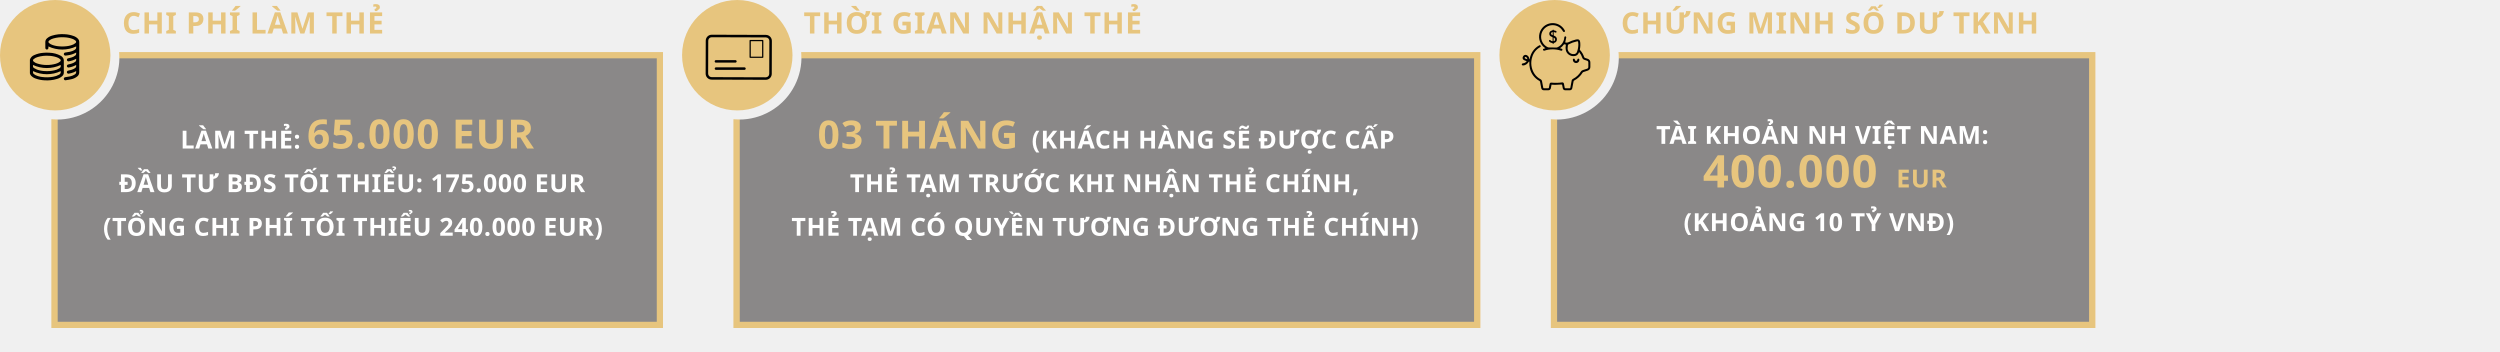
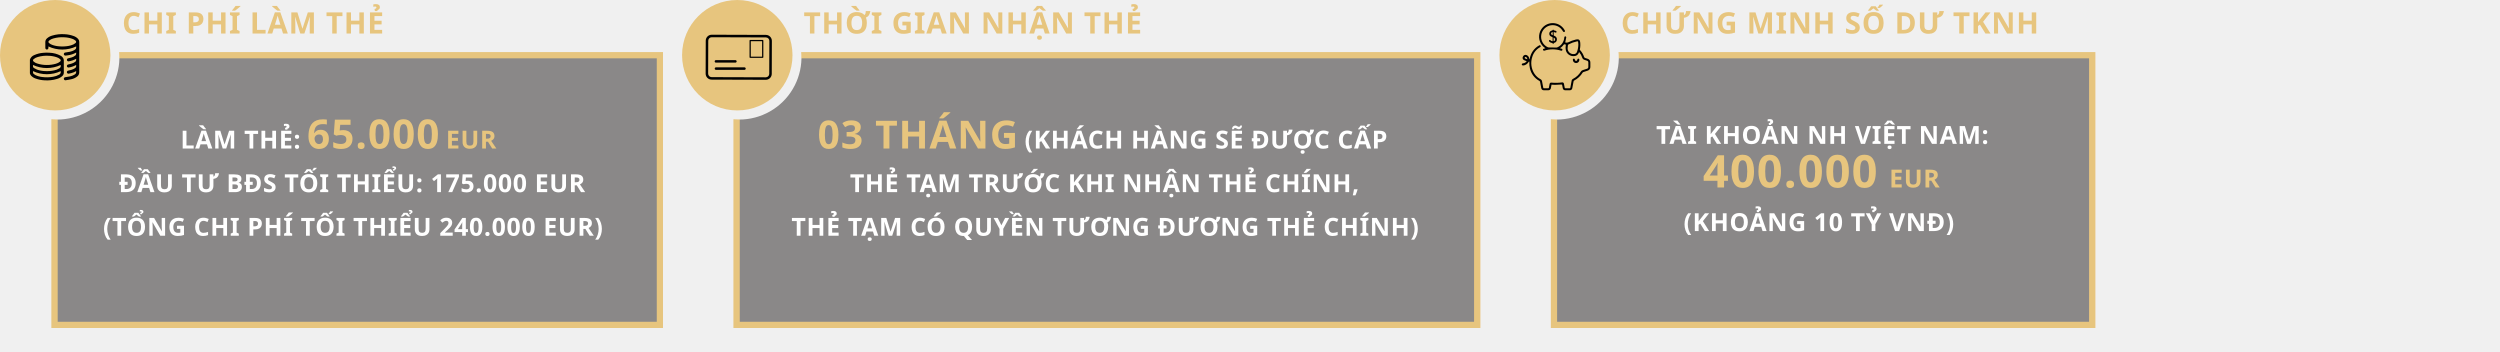
<svg xmlns="http://www.w3.org/2000/svg" width="1605.657" height="225.455" viewBox="0 0 1605.657 225.455">
  <defs>
    <clipPath id="clip-path">
      <path id="Path_6" data-name="Path 6" d="M3514.367,389.769a40.03,40.03,0,0,1-45.915,51.112v149.4h613.642V389.769Z" fill="none" />
    </clipPath>
    <clipPath id="clip-path-2">
      <path id="Path_11" data-name="Path 11" d="M4039.316,389.769a40.03,40.03,0,0,1-45.916,51.112v149.4h613.643V389.769Z" fill="none" />
    </clipPath>
    <clipPath id="clip-path-3">
      <path id="Path_15" data-name="Path 15" d="M3076.3,389.769a40.03,40.03,0,0,1-45.915,51.112v149.4h613.642V389.769Z" fill="none" />
    </clipPath>
  </defs>
  <g id="Group_70" data-name="Group 70" transform="translate(-277.49 -364.827)">
    <g id="Group_6" data-name="Group 6" transform="translate(-2723.896)">
      <g id="Group_2" data-name="Group 2">
        <g id="Group_1" data-name="Group 1">
          <path id="Path_1" data-name="Path 1" d="M3510.383,400.291a35.464,35.464,0,1,1-35.463-35.464,35.462,35.462,0,0,1,35.463,35.464" fill="#e7c57e" />
          <path id="Path_2" data-name="Path 2" d="M3493.225,416.086a3.836,3.836,0,0,0,3.832-3.82l.071-21.182a3.842,3.842,0,0,0-3.821-3.846l-34.8-.113h-.013a3.838,3.838,0,0,0-3.835,3.819l-.068,21.183a3.833,3.833,0,0,0,3.819,3.845l34.8.114Zm-33.373-1.7h-1.346v-.024h-.088a2.218,2.218,0,0,1-2.211-2.224l.07-21.182a2.22,2.22,0,0,1,2.22-2.211h.006l34.8.113a2.222,2.222,0,0,1,2.211,2.226l-.07,21.183a2.22,2.22,0,0,1-2.218,2.211h-.009l-33.364-.109Z" />
          <path id="Path_3" data-name="Path 3" d="M3491.253,390.483h-8.068a.4.4,0,0,0-.4.4v10.719a.4.4,0,0,0,.4.4h8.068a.4.4,0,0,0,.4-.4V390.886a.4.4,0,0,0-.4-.4m-.4,10.719h-7.261V391.29h7.261Z" />
          <path id="Path_4" data-name="Path 4" d="M3461.2,405.054h12.506a.806.806,0,0,0,0-1.612H3461.2a.806.806,0,0,0,0,1.612" />
          <path id="Path_5" data-name="Path 5" d="M3479.554,408.08H3461.2a.807.807,0,0,0,0,1.613h18.356a.807.807,0,0,0,0-1.613" />
        </g>
      </g>
      <g id="Group_4" data-name="Group 4">
        <g id="Group_3" data-name="Group 3" clip-path="url(#clip-path)">
          <rect id="Rectangle_3" data-name="Rectangle 3" width="475.619" height="173.198" transform="translate(3474.511 400.291)" fill="none" stroke="#e7c57e" stroke-miterlimit="10" stroke-width="4" />
          <rect id="Rectangle_4" data-name="Rectangle 4" width="475.619" height="173.198" transform="translate(3474.511 400.291)" fill="#231f20" stroke="#e7c57e" stroke-miterlimit="10" stroke-width="4" opacity="0.5" />
        </g>
      </g>
      <text id="THỜI_GIAN_NHẬN_THẺ" data-name="THỜI GIAN NHẬN THẺ" transform="translate(3517.511 367.367)" fill="#e7c57e" font-size="19" font-family="Mulish-ExtraBold, Mulish" font-weight="800" letter-spacing="0.028em">
        <tspan x="0" y="19">THỜI GIAN NHẬN THẺ</tspan>
      </text>
      <g id="Group_5" data-name="Group 5">
        <text id="_03_THÁNG_KHÁCH_HÀNG_SẼ_ĐƯỢC_CẤP_THẺ_TẠM_TRƯỚC_KHI_NHẬN_THẺ_CHÍNH_THẺ_TẠM_CÓ_QUYỀN_TƯƠNG_ĐƯƠNG_THẺ_CHÍNH_" data-name="03 THÁNG (KHÁCH HÀNG SẼ ĐƯỢC CẤP THẺ TẠM TRƯỚC KHI NHẬN THẺ CHÍNH, THẺ TẠM CÓ QUYỀN TƯƠNG ĐƯƠNG THẺ CHÍNH)" transform="translate(3474.511 444.236)" fill="#e7c57e" font-size="16" font-family="Mulish-ExtraBold, Mulish" font-weight="800" letter-spacing="0.025em">
          <tspan x="52" y="16" font-size="25">03 THÁNG</tspan>
-           <tspan y="16" xml:space="preserve" fill="#fff"> (KHÁCH HÀNG SẼ ĐƯỢC CẤP </tspan>
+           <tspan y="16" xml:space="preserve" fill="#fff">(KHÁCH HÀNG SẼ ĐƯỢC CẤP </tspan>
          <tspan fill="#fff">
            <tspan x="72.738" y="44">THẺ TẠM TRƯỚC KHI NHẬN THẺ CHÍNH,</tspan>
            <tspan x="35.178" y="72">THẺ TẠM CÓ QUYỀN TƯƠNG ĐƯƠNG THẺ CHÍNH)</tspan>
          </tspan>
        </text>
      </g>
    </g>
    <g id="Group_15" data-name="Group 15" transform="translate(-2723.896)">
      <g id="Group_9" data-name="Group 9">
        <g id="Group_8" data-name="Group 8">
          <path id="Path_7" data-name="Path 7" d="M4035.331,400.291a35.464,35.464,0,1,1-35.463-35.464,35.461,35.461,0,0,1,35.463,35.464" fill="#e7c57e" />
          <g id="Group_7" data-name="Group 7">
            <path id="Path_8" data-name="Path 8" d="M4021.141,402.6c-.552-.193-1.11-.372-1.67-.541a.943.943,0,0,1-.67-.659,11.961,11.961,0,0,0-2.6-4.4.642.642,0,0,1-.123-.481,14.1,14.1,0,0,0,.185-4.737c-.171-1.082-.679-1.667-1.511-1.7a4.914,4.914,0,0,0-1.189.118,21.269,21.269,0,0,0-5.095,1.871,2.517,2.517,0,0,1-1.858-.041,3.284,3.284,0,0,0,.16-.433c.2-.917.417-1.832.565-2.758a.8.8,0,0,0-.339-.614.657.657,0,0,0-.622.044,1.064,1.064,0,0,0-.308.658,7.362,7.362,0,0,1-4.6,6.367,1.324,1.324,0,0,1-.538.077c-1.256-.021-2.513-.054-3.769-.08a3.609,3.609,0,0,1-1.672-.114,7.419,7.419,0,0,1-4.2-7.995,7.442,7.442,0,0,1,12.671-3.951,12.411,12.411,0,0,1,1.309,1.794c.254.368.575.492.906.306a.658.658,0,0,0,.228-.932c-.024-.052-.054-.1-.081-.151a8.748,8.748,0,1,0-12.751,11.3c.107.075.209.158.354.268-.419.132-.776.231-1.122.356a.544.544,0,0,0-.4.706,1.236,1.236,0,0,0,.531.528c.1.061.3-.018.451-.065a17.008,17.008,0,0,1,10.505.007c.5.158.849.009.97-.4.114-.383-.084-.678-.577-.842-.3-.1-.6-.191-.966-.308a9.155,9.155,0,0,0,2.5-2.4.346.346,0,0,1,.268-.138c.333.056.662.147.984.224a.805.805,0,0,1,.016.165c-.012.1-.032.2-.048.3a7.873,7.873,0,0,0,0,3.029,4.951,4.951,0,0,0,5.206,3.886,3.211,3.211,0,0,0,3.15-2.157c.051-.127.115-.249.214-.463a2.735,2.735,0,0,0,.147.235,9.9,9.9,0,0,1,1.787,3.252,2.237,2.237,0,0,0,1.638,1.592c.482.134.953.3,1.426.462a1.16,1.16,0,0,1,.911,1.278q0,1.33,0,2.663A1.16,1.16,0,0,1,4020.6,409q-1.3.429-2.61.837a2.121,2.121,0,0,0-1.269.959,12.428,12.428,0,0,1-5.03,4.673,1.635,1.635,0,0,0-.917,1.287c-.239,1.423-.528,2.837-.782,4.258a.532.532,0,0,1-.636.512c-.829-.028-1.66-.02-2.491,0a.47.47,0,0,1-.556-.445c-.135-.774-.289-1.544-.433-2.317a1.065,1.065,0,0,0-1.358-1,27.873,27.873,0,0,1-6.594.141,1.061,1.061,0,0,0-1.319,1c-.138.744-.293,1.486-.421,2.232a.4.4,0,0,1-.465.385q-1.353-.008-2.707,0a.412.412,0,0,1-.461-.395c-.251-1.334-.542-2.66-.756-4a1.791,1.791,0,0,0-1-1.43,10.558,10.558,0,0,1-3.8-3.355,12.568,12.568,0,0,1-1.434-11.13,10.484,10.484,0,0,1,4.957-6.073.669.669,0,0,0,.321-.969.653.653,0,0,0-.976-.146,12.093,12.093,0,0,0-6,8.618,4.041,4.041,0,0,1-.121.41.646.646,0,0,1-.141-.377,2.877,2.877,0,0,0-1.767-2.493,1.813,1.813,0,0,0-2.336,1.042,1.563,1.563,0,0,0,.687,2.2,9.422,9.422,0,0,0,1.3.549c.135.056.281.085.454.136a3.151,3.151,0,0,1-2.327,1.39.969.969,0,0,0-.813.465v.516c.438.551,1.013.429,1.567.291a4.715,4.715,0,0,0,2.813-2.178,1.71,1.71,0,0,1,.357-.3,1.259,1.259,0,0,1,.089.525,15.064,15.064,0,0,0,.376,3.961,12.3,12.3,0,0,0,6.06,8.01.794.794,0,0,1,.452.61c.232,1.336.5,2.665.761,4A1.609,1.609,0,0,0,3993,422.8q1.355,0,2.708,0a1.594,1.594,0,0,0,1.754-1.457c.138-.711.278-1.421.418-2.137.754.044,1.468.134,2.179.115,1.329-.032,2.656-.115,3.984-.2.382-.026.636-.053.685.459a15.712,15.712,0,0,0,.367,1.936,1.555,1.555,0,0,0,1.633,1.288c.945,0,1.891.005,2.836,0a1.552,1.552,0,0,0,1.641-1.33c.292-1.457.574-2.915.834-4.377a.694.694,0,0,1,.4-.549,13.978,13.978,0,0,0,5.366-5.01,1.119,1.119,0,0,1,.55-.427c.929-.329,1.875-.606,2.806-.928a2.354,2.354,0,0,0,1.649-2.312q0-1.461,0-2.921A2.36,2.36,0,0,0,4021.141,402.6Zm-6.883-4.519a2.105,2.105,0,0,1-2.19,1.489,3.669,3.669,0,0,1-3.863-3.723,10.911,10.911,0,0,1,.176-1.915.9.9,0,0,1,.422-.591,22.38,22.38,0,0,1,5.424-1.945c.54-.1.648-.039.736.491s.114,1.05.14,1.314A14.466,14.466,0,0,1,4014.258,398.084Zm-33.307,4.3c-.268-.115-.455-.3-.252-.641.222-.367.48-.474.811-.307a1.872,1.872,0,0,1,.819,1.45C3981.817,402.7,3981.374,402.565,3980.951,402.384Z" />
            <path id="Path_9" data-name="Path 9" d="M3999.9,387.943c-.142-.068-.3-.111-.43-.192-.085-.051-.2-.148-.2-.226-.015-.7-.009-1.394-.009-2.193.405.15.737.266,1.063.395a.492.492,0,0,0,.75-.361.53.53,0,0,0-.386-.7c-.454-.157-.925-.26-1.39-.385-.085-.209-.248-.46-.393-.45s-.29.271-.434.423l.055.113c-.151.036-.3.066-.454.105a1.976,1.976,0,0,0-1.63,1.762,1.956,1.956,0,0,0,1.237,2.1c.217.107.455.174.668.286.095.05.22.166.223.254.017.811.01,1.621.01,2.439a2.114,2.114,0,0,1-1.389-.606c-.216-.182-.442-.365-.712-.11a.6.6,0,0,0-.1.883,3.522,3.522,0,0,0,1.026.733,6.007,6.007,0,0,0,1.147.294c-.026.025-.054.05-.08.076.141.159.268.434.426.454.427.052.341-.348.381-.605.06-.018.1-.032.138-.041a2.16,2.16,0,0,0,1.892-1.985A2.25,2.25,0,0,0,3999.9,387.943Zm-1.26-.539c-.763-.194-1.092-.564-1.042-1.135.041-.483.373-.746,1.042-.815Zm.555,3.851v-2.214a1.1,1.1,0,0,1,.968,1.143A.986.986,0,0,1,3999.2,391.255Z" />
            <path id="Path_10" data-name="Path 10" d="M4015.757,403.271a2.1,2.1,0,0,1-4.2-.059.657.657,0,0,1,.588-.714.627.627,0,0,1,.7.594c.1.568.353.824.806.83s.724-.257.828-.846a.632.632,0,0,1,.715-.575C4015.564,402.543,4015.771,402.827,4015.757,403.271Z" />
          </g>
        </g>
      </g>
      <g id="Group_11" data-name="Group 11">
        <g id="Group_10" data-name="Group 10" clip-path="url(#clip-path-2)">
          <rect id="Rectangle_5" data-name="Rectangle 5" width="345.664" height="173.198" transform="translate(3999.459 400.291)" fill="none" stroke="#e7c57e" stroke-miterlimit="10" stroke-width="4" />
          <rect id="Rectangle_6" data-name="Rectangle 6" width="345.664" height="173.198" transform="translate(3999.459 400.291)" fill="#231f20" stroke="#e7c57e" stroke-miterlimit="10" stroke-width="4" opacity="0.5" />
        </g>
      </g>
      <text id="CHỨNG_MINH_SỐ_DƯ_TKNH" data-name="CHỨNG MINH SỐ DƯ TKNH" transform="translate(4042.459 367.368)" fill="#e7c57e" font-size="19" font-family="Mulish-ExtraBold, Mulish" font-weight="800" letter-spacing="0.028em">
        <tspan x="0" y="19">CHỨNG MINH SỐ DƯ TKNH</tspan>
      </text>
      <g id="Group_14" data-name="Group 14">
        <g id="Group_13" data-name="Group 13">
          <g id="Group_12" data-name="Group 12">
            <text id="TÀI_KHOẢN_NH_VIỆT_NAM:_400.000_EUR_KHOẢNG_10_TỶ_VNĐ_" data-name="TÀI KHOẢN NH VIỆT NAM: 400.000 EUR (KHOẢNG 10 TỶ VNĐ)" transform="translate(4000.629 441.236)" fill="#fff" font-size="16" font-family="Mulish-ExtraBold, Mulish" font-weight="800" letter-spacing="0.025em">
              <tspan x="64.431" y="16">TÀI KHOẢN NH VIỆT NAM:</tspan>
              <tspan fill="#e7c57e" font-size="29">
                <tspan x="94.46" y="44">400.000</tspan>
-                 <tspan y="44" xml:space="preserve" font-size="16"> EUR</tspan>
+                 <tspan y="44" xml:space="preserve" font-size="16">EUR</tspan>
              </tspan>
              <tspan x="82.031" y="72">(KHOẢNG 10 TỶ VNĐ)</tspan>
            </text>
          </g>
        </g>
      </g>
    </g>
    <g id="Group_24" data-name="Group 24" transform="translate(-2723.896)">
      <g id="Group_18" data-name="Group 18">
        <g id="Group_17" data-name="Group 17">
          <path id="Path_12" data-name="Path 12" d="M3072.313,400.291a35.464,35.464,0,1,1-35.463-35.464,35.461,35.461,0,0,1,35.463,35.464" fill="#e7c57e" />
          <g id="Group_16" data-name="Group 16">
            <path id="Path_13" data-name="Path 13" d="M3042.367,403.528a3.029,3.029,0,0,0-.335-1.231,4.218,4.218,0,0,0-1.845-1.772,16.438,16.438,0,0,0-6.836-1.82,22.793,22.793,0,0,0-4.323.055,16.866,16.866,0,0,0-5.623,1.437,4.612,4.612,0,0,0-2.813,2.957v8.791a3.816,3.816,0,0,0,.711,1.418,6.992,6.992,0,0,0,2.981,1.918,19.208,19.208,0,0,0,5.669,1.131,22.064,22.064,0,0,0,8.03-.883,8.283,8.283,0,0,0,3.344-1.8,2.946,2.946,0,0,0,1.053-2.159C3042.385,408.89,3042.4,406.209,3042.367,403.528Zm-19.344-.739a6.534,6.534,0,0,1,2.668-1.37,20.33,20.33,0,0,1,7-.761,17.709,17.709,0,0,1,5.171.952,5.788,5.788,0,0,1,2.086,1.17.949.949,0,0,1,.007,1.606,6.637,6.637,0,0,1-2.667,1.372,20.14,20.14,0,0,1-5.822.8,19.331,19.331,0,0,1-6.316-.987,5.891,5.891,0,0,1-2.115-1.179A.949.949,0,0,1,3023.023,402.789Zm-.455,4.374a6.019,6.019,0,0,0,0-.619,21.012,21.012,0,0,0,17.8.019c.1,1.181.107,1.514-1,2.236a9.6,9.6,0,0,1-3.215,1.225,21.656,21.656,0,0,1-5.869.457,16.81,16.81,0,0,1-5.14-.957,11.366,11.366,0,0,1-1.858-.956A1.39,1.39,0,0,1,3022.568,407.163Zm16.776,5.627a11.773,11.773,0,0,1-3.8,1.322,22.277,22.277,0,0,1-6.99.182,13.267,13.267,0,0,1-4.436-1.242,6.9,6.9,0,0,1-1.028-.68,1.291,1.291,0,0,1-.523-1.191c.017-.212,0-.426,0-.676a21,21,0,0,0,17.787.024A1.9,1.9,0,0,1,3039.344,412.79Z" />
            <path id="Path_14" data-name="Path 14" d="M3052.291,391.731a2.84,2.84,0,0,0-.685-1.842,6.794,6.794,0,0,0-2.994-1.952,19.207,19.207,0,0,0-5.7-1.137,22.106,22.106,0,0,0-8.033.888,8.3,8.3,0,0,0-3.295,1.767,3.09,3.09,0,0,0-1.091,2.393c.024,1.259,0,2.518.007,3.776a.989.989,0,1,0,1.977.013c0-.315,0-.63,0-.98a20.988,20.988,0,0,0,17.832,0c0,.263-.015.489,0,.711a1.271,1.271,0,0,1-.487,1.116,4.7,4.7,0,0,1-.618.462,9.362,9.362,0,0,1-2.957,1.13c-.986.2-1.988.327-2.983.489a.987.987,0,0,0-.875,1.139,1.017,1.017,0,0,0,1.156.831c.46-.056.922-.1,1.38-.175a14.608,14.608,0,0,0,5.168-1.667,1.983,1.983,0,0,1,.213-.088c0,.244-.017.462,0,.676a1.343,1.343,0,0,1-.542,1.213,7.046,7.046,0,0,1-2.61,1.292c-.679.2-1.379.331-2.066.51a.991.991,0,0,0-.711,1.175,1.015,1.015,0,0,0,1.089.764,13.873,13.873,0,0,0,4.655-1.569,1.248,1.248,0,0,1,.181-.067,5.913,5.913,0,0,0,0,.613,1.39,1.39,0,0,1-.588,1.286,7.2,7.2,0,0,1-2.564,1.25c-.68.2-1.379.331-2.065.511a.989.989,0,0,0-.712,1.174,1.014,1.014,0,0,0,1.089.764,13.88,13.88,0,0,0,4.655-1.569,1.248,1.248,0,0,1,.181-.067,5.911,5.911,0,0,0,0,.613,1.39,1.39,0,0,1-.588,1.286,7.207,7.207,0,0,1-2.564,1.251c-.68.2-1.379.331-2.066.51a.99.99,0,0,0-.711,1.174,1,1,0,0,0,1.149.751c.555-.111,1.108-.229,1.656-.372a11.039,11.039,0,0,0,3.12-1.292c0,.274-.017.482,0,.685a1.336,1.336,0,0,1-.542,1.216,4.88,4.88,0,0,1-.575.417,9.348,9.348,0,0,1-2.957,1.127c-1,.2-2.01.329-3.015.494a.991.991,0,0,0,.274,1.962c1.257-.206,2.524-.386,3.762-.678a8.94,8.94,0,0,0,3.738-1.767,3.181,3.181,0,0,0,1.293-2.522Q3052.282,401.573,3052.291,391.731Zm-2.439.773a6.687,6.687,0,0,1-2.669,1.369c-.158.049-.316.1-.474.139l-.161.044c-.115.031-.231.06-.346.087-.063.016-.127.031-.19.045l-.021.005-.164.036c-.081.017-.162.035-.243.05l-.095.019-.137.026-.154.027c-.1.018-.193.034-.29.049-.08.013-.162.026-.242.037s-.181.026-.272.037l-.207.027-.216.025-.217.023q-.183.018-.366.033c-.076.006-.153.013-.23.018-.1.008-.206.015-.31.021h-.011l-.3.016c-.085.005-.169.009-.254.012l-.369.013c-.184.006-.37.009-.554.012l-.1,0-.1,0-.294-.008q-.2-.006-.393-.015l-.2-.009-.2-.011-.2-.012-.216-.015-.295-.023c-.2-.017-.4-.036-.593-.059l-.194-.022-.207-.026-.247-.035-.259-.04-.2-.033-.175-.031c-.058-.01-.116-.021-.173-.033h0c-.058-.011-.115-.022-.172-.035s-.118-.023-.175-.036-.111-.023-.166-.037l-.195-.045c-.065-.016-.131-.031-.2-.048l-.178-.047-.092-.025c-.139-.037-.279-.077-.418-.121l-.044-.013-.17-.053-.131-.044-.126-.042-.192-.068a5.846,5.846,0,0,1-2.113-1.182.947.947,0,0,1,0-1.6,6.476,6.476,0,0,1,2.639-1.36,20.311,20.311,0,0,1,7-.768,17.727,17.727,0,0,1,5.172.947,5.833,5.833,0,0,1,2.113,1.181A.948.948,0,0,1,3049.852,392.5Z" />
          </g>
        </g>
      </g>
      <g id="Group_20" data-name="Group 20">
        <g id="Group_19" data-name="Group 19" clip-path="url(#clip-path-3)">
          <rect id="Rectangle_7" data-name="Rectangle 7" width="388.767" height="173.198" transform="translate(3036.441 400.291)" fill="none" stroke="#e7c57e" stroke-miterlimit="10" stroke-width="4" />
          <rect id="Rectangle_8" data-name="Rectangle 8" width="388.767" height="173.198" transform="translate(3036.441 400.291)" fill="#231f20" stroke="#e7c57e" stroke-miterlimit="10" stroke-width="4" opacity="0.5" />
        </g>
      </g>
      <text id="CHI_PHÍ_LÀM_THẺ" data-name="CHI PHÍ LÀM THẺ" transform="translate(3079.85 367.367)" fill="#e7c57e" font-size="19" font-family="Mulish-ExtraBold, Mulish" font-weight="800" letter-spacing="0.028em">
        <tspan x="0" y="19">CHI PHÍ LÀM THẺ</tspan>
      </text>
      <g id="Group_23" data-name="Group 23">
        <g id="Group_22" data-name="Group 22">
          <g id="Group_21" data-name="Group 21">
            <text id="LÀM_THẺ:_65.000_EUR_ĐẦU_TƯ_BĐS_TỐI_THIỂU:_175.000_EUR_TỔNG_CHI_PHÍ_TỐI_THIỂU_240.000_EUR_" data-name="LÀM THẺ: 65.000 EUR ĐẦU TƯ BĐS TỐI THIỂU: 175.000 EUR (TỔNG CHI PHÍ TỐI THIỂU 240.000 EUR)" transform="translate(3036.441 444.235)" fill="#fff" font-size="16" font-family="Mulish-ExtraBold, Mulish" font-weight="800" letter-spacing="0.025em">
              <tspan x="80.84" y="16">LÀM THẺ:</tspan>
-               <tspan y="16" fill="#e7c57e" font-size="26">65.000 EUR</tspan>
+               <tspan y="16" fill="#e7c57e" font-size="26">65.000</tspan>
+               <tspan y="16" xml:space="preserve" fill="#e7c57e" font-size="16">EUR</tspan>
              <tspan x="41.192" y="44">ĐẦU TƯ BĐS TỐI THIỂU: 175.000 EUR</tspan>
              <tspan x="31.112" y="72">(TỔNG CHI PHÍ TỐI THIỂU 240.000 EUR)</tspan>
            </text>
          </g>
        </g>
      </g>
    </g>
  </g>
</svg>
